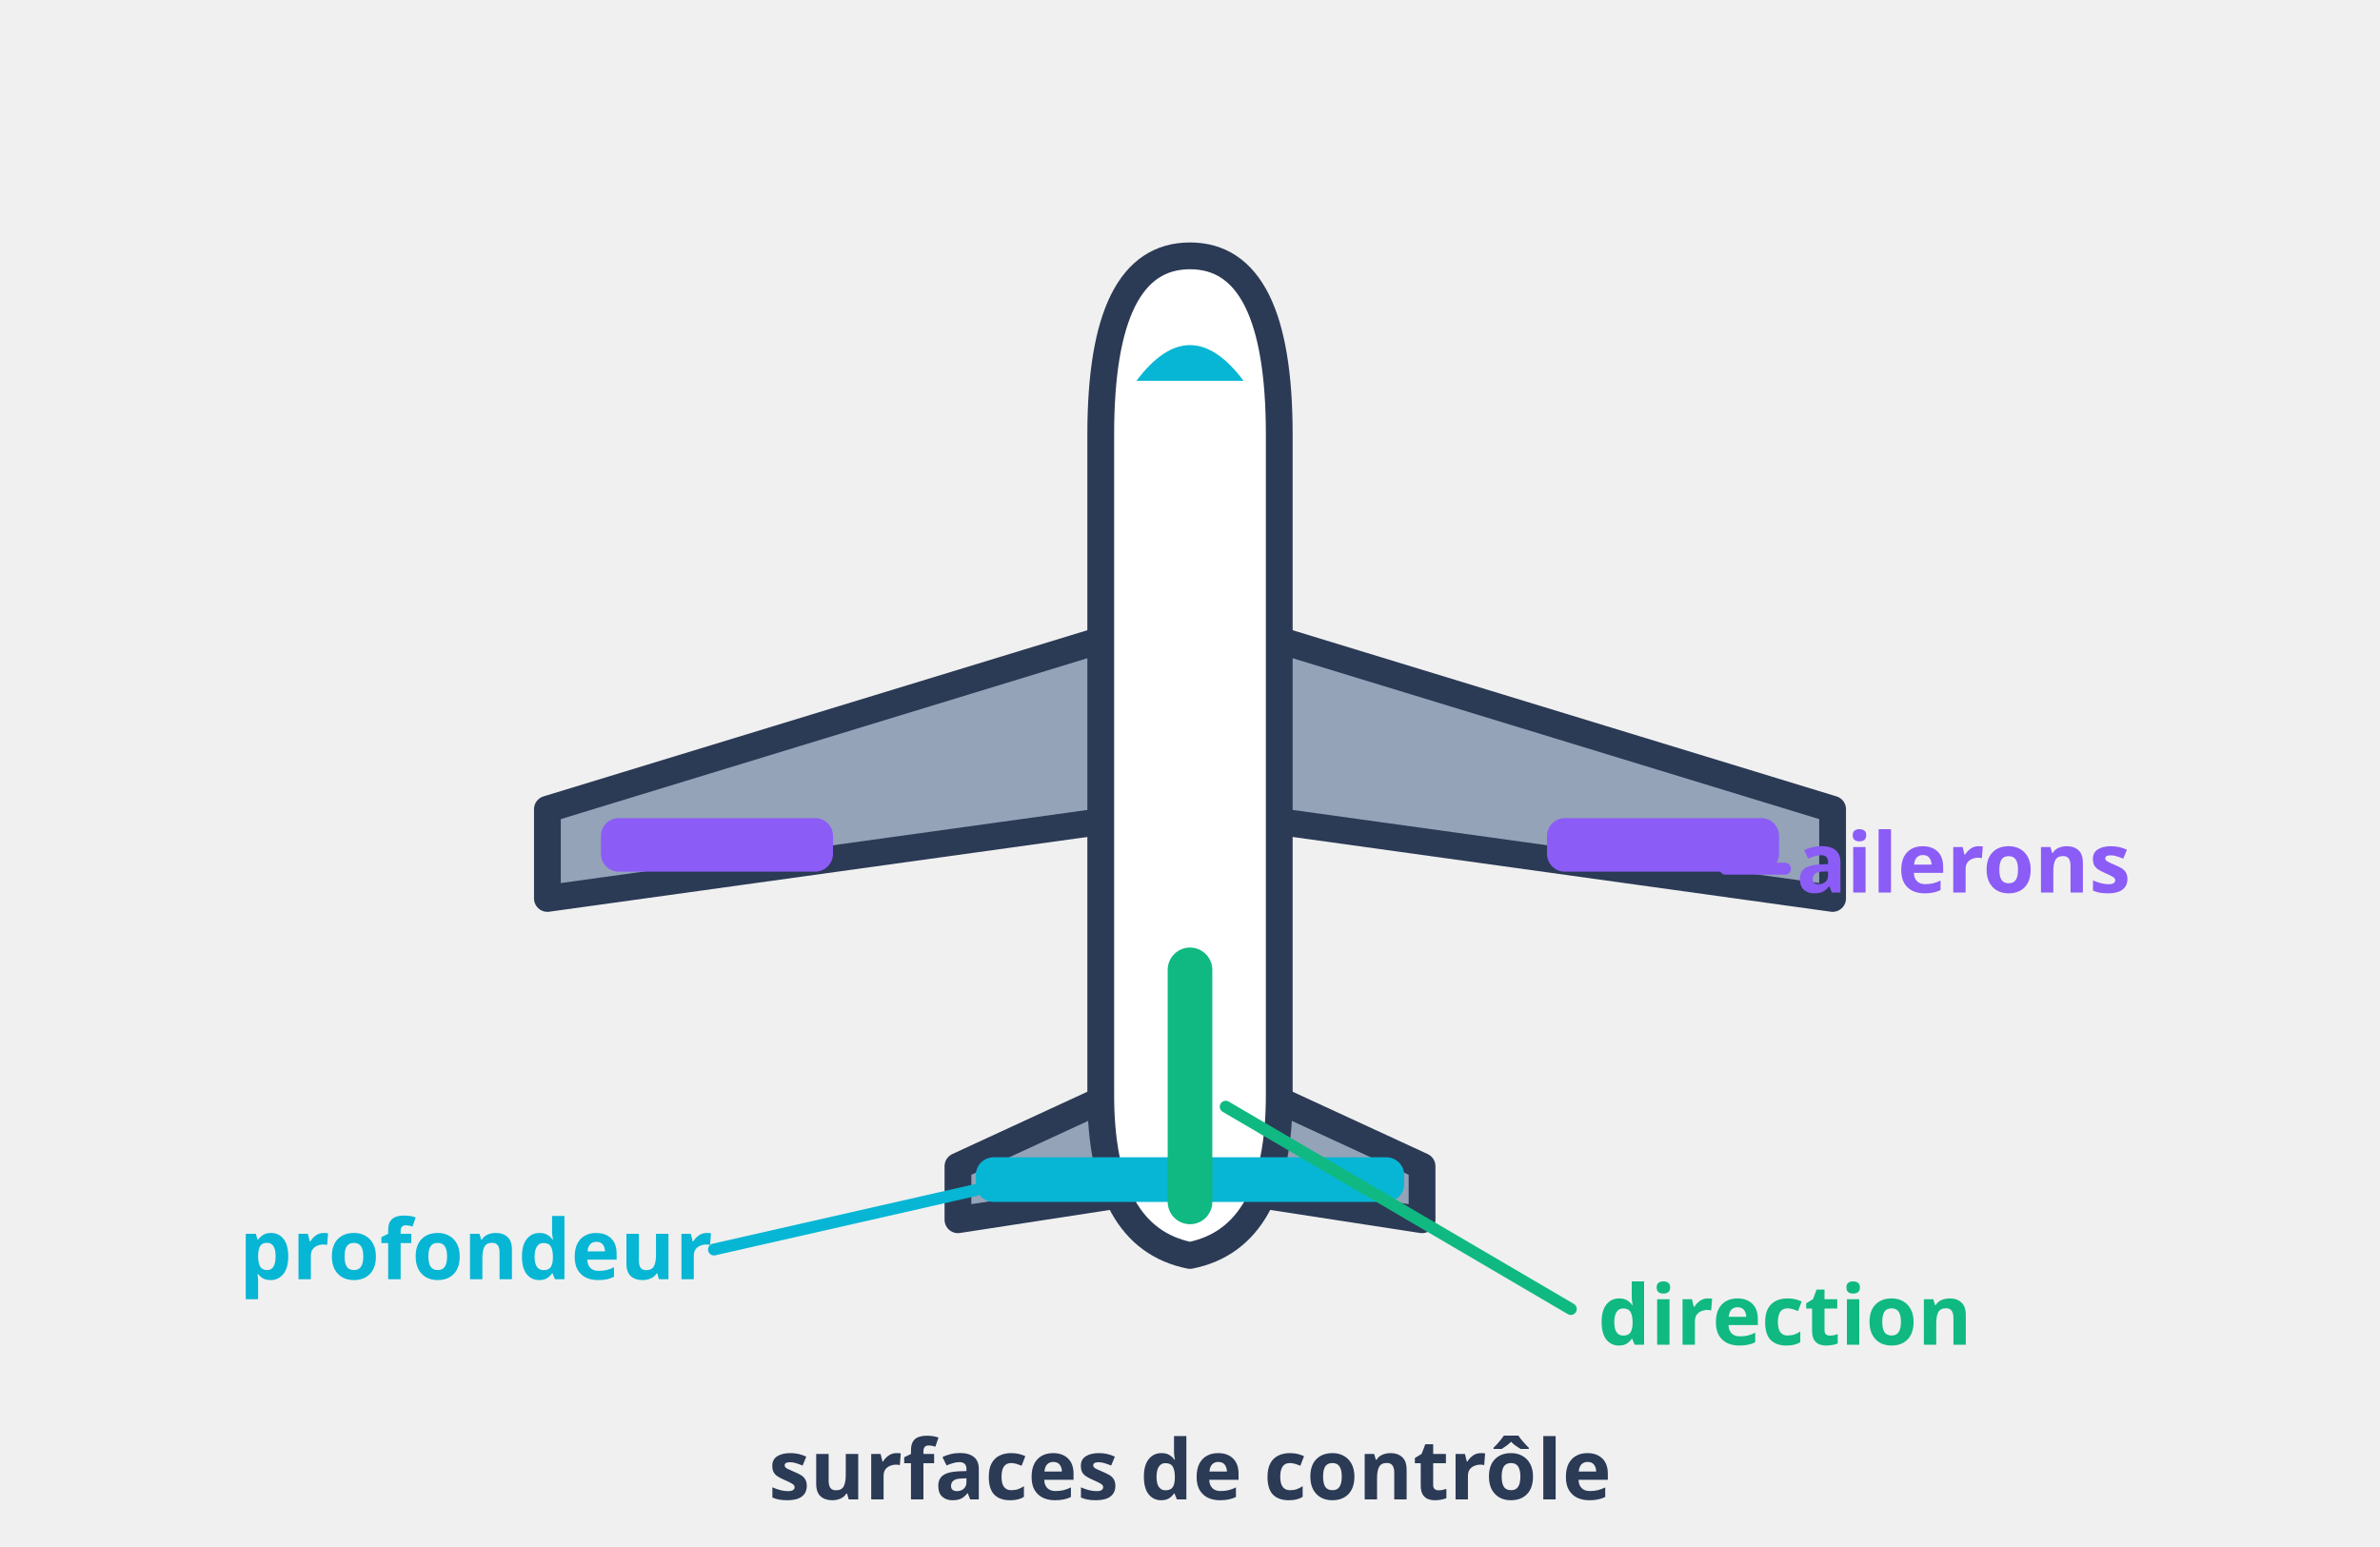
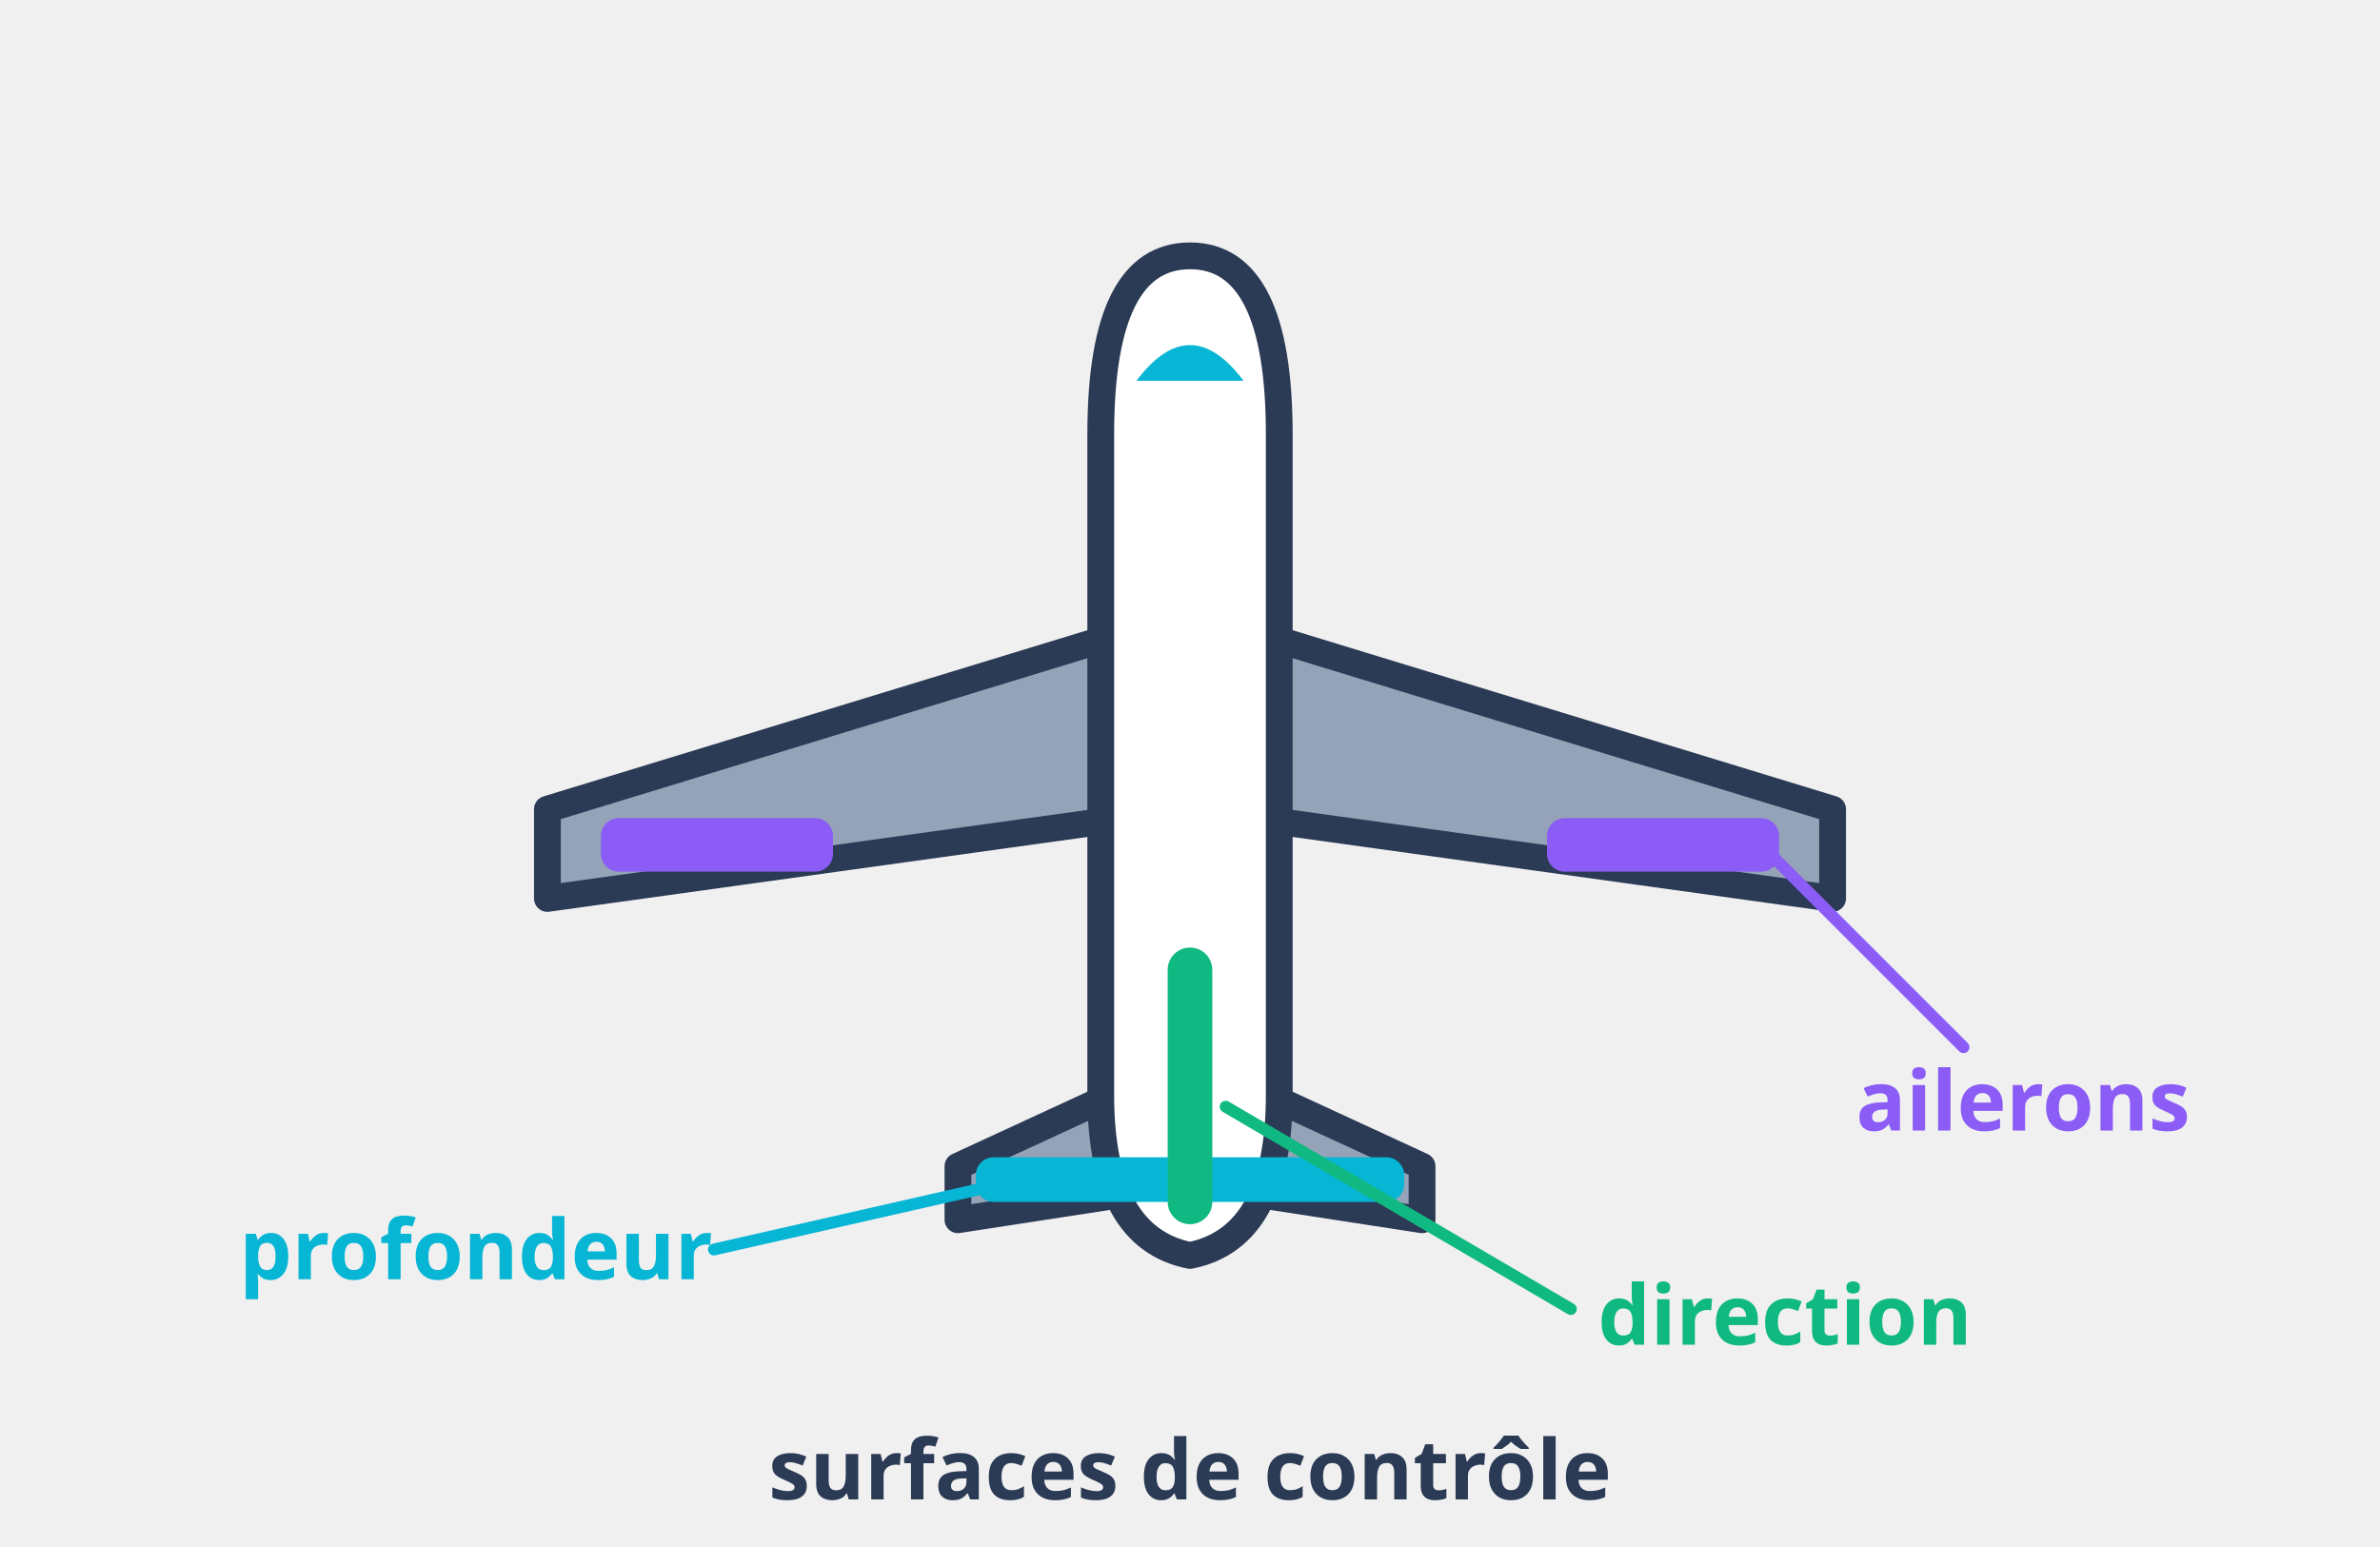
<svg xmlns="http://www.w3.org/2000/svg" viewBox="0 0 400 260" role="img">
  <style>.mv{animation:mv 3s ease-in-out infinite}@keyframes mv{50%{opacity:.35}}@media (prefers-reduced-motion: reduce){*{animation:none!important}}</style>
  <g font-family="system-ui, sans-serif" font-weight="600" text-anchor="middle" stroke-linecap="round" stroke-linejoin="round">
    <g transform="translate(200 118) rotate(0) scale(1.5)">
      <path d="M0 -10L72 12V22L0 12L-72 22V12Z" fill="#94A3B8" stroke="#2B3A55" stroke-width="3" />
      <path d="M0 40L26 52V58L0 54L-26 58V52Z" fill="#94A3B8" stroke="#2B3A55" stroke-width="3" />
      <path d="M0 -50Q10 -50 10 -30V44Q10 60 0 62Q-10 60 -10 44V-30Q-10 -50 0 -50Z" fill="#FFFFFF" stroke="#2B3A55" stroke-width="3" />
      <path d="M-6 -36Q0 -44 6 -36Z" fill="#06B6D4" />
      <rect x="40" y="13" width="26" height="6" rx="2" fill="#8B5CF6" class="mv" />
      <rect x="-66" y="13" width="26" height="6" rx="2" fill="#8B5CF6" class="mv" />
      <rect x="-24" y="51" width="48" height="5" rx="2" fill="#06B6D4" class="mv" />
      <path d="M0 30L0 56" stroke="#10B981" stroke-width="5" class="mv" />
    </g>
-     <text x="330" y="150" font-size="14" fill="#8B5CF6">ailerons</text>
-     <path d="M300 146L290 146" stroke="#8B5CF6" stroke-width="2" />
+     <text x="340" y="190" font-size="14" fill="#8B5CF6">ailerons</text>
+     <path d="M330 176L294 140" stroke="#8B5CF6" stroke-width="2" />
    <text x="80" y="215" font-size="14" fill="#06B6D4">profondeur</text>
    <path d="M120 210L164 200" stroke="#06B6D4" stroke-width="2" />
    <text x="300" y="226" font-size="14" fill="#10B981">direction</text>
    <path d="M264 220L206 186" stroke="#10B981" stroke-width="2" />
    <text x="200" y="252" font-size="14" fill="#2B3A55">surfaces de contrôle</text>
  </g>
</svg>
